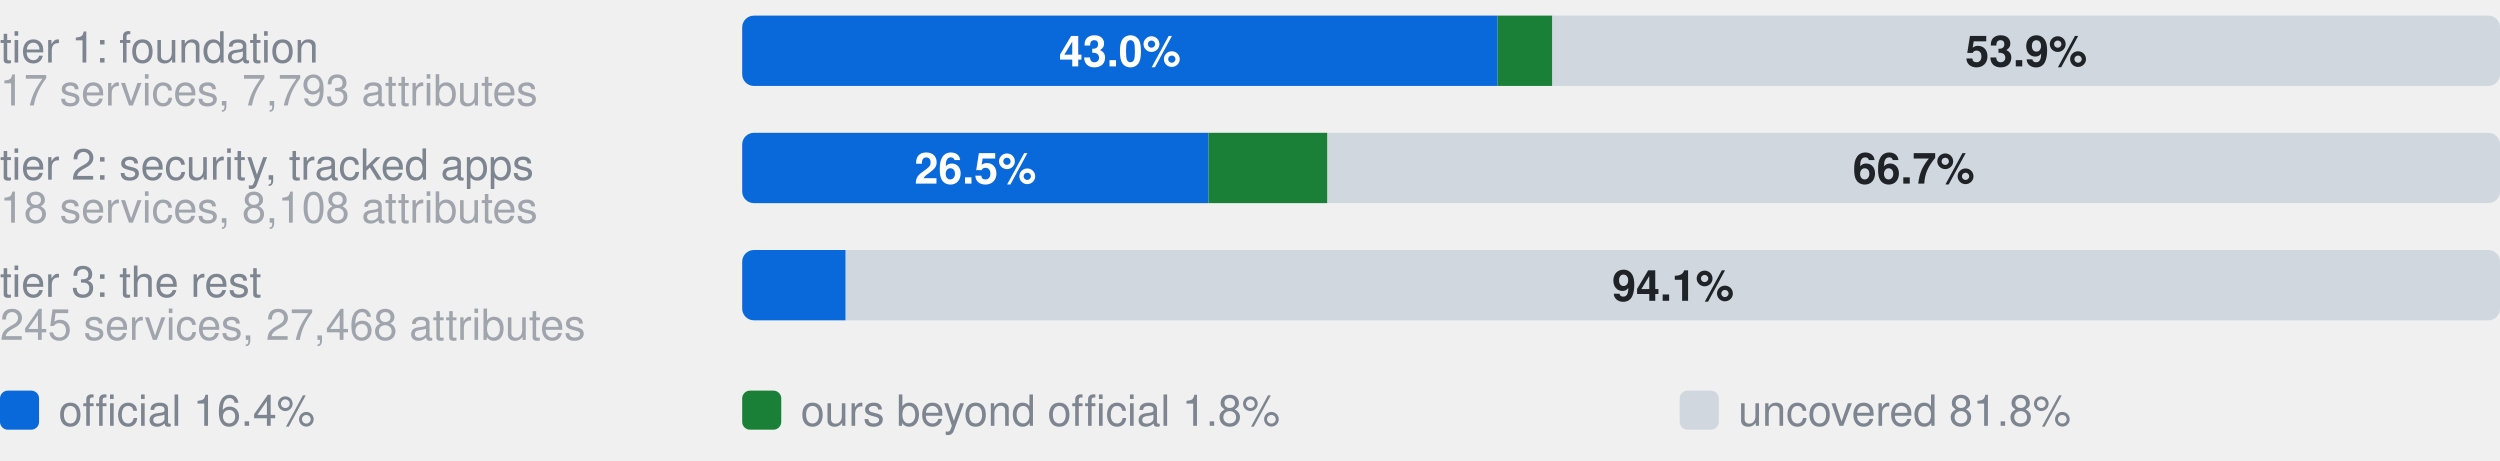
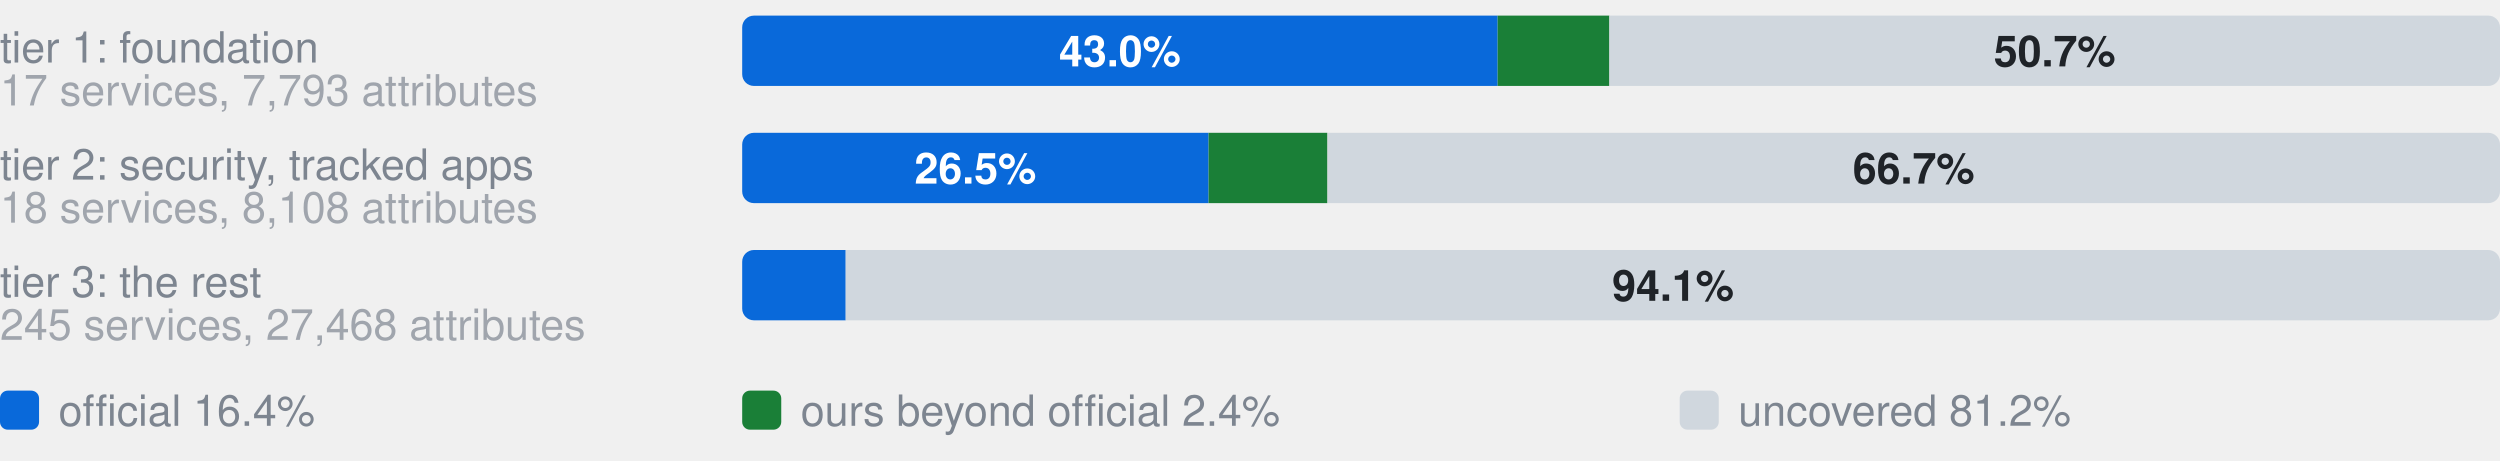
- <svg xmlns="http://www.w3.org/2000/svg" width="640" height="118" viewBox="0 0 640 118" role="img" aria-label="Coverage by tier. tier 1: foundation, 17 services, 7,793 attributes: 43.0% official, 3.1% ours beyond official, 53.9% uncovered, of 7793 attributes; tier 2: security, tracked apps, 18 services, 8,108 attributes: 26.5% official, 6.8% ours beyond official, 66.7% uncovered, of 8108 attributes; tier 3: the rest, 245 services, 27,468 attributes: 5.9% official, 0.0% ours beyond official, 94.1% uncovered, of 27468 attributes">
+ <svg xmlns="http://www.w3.org/2000/svg" width="640" height="118" viewBox="0 0 640 118" role="img" aria-label="Coverage by tier. tier 1: foundation, 17 services, 7,793 attributes: 43.0% official, 6.4% ours beyond official, 50.7% uncovered, of 7793 attributes; tier 2: security, tracked apps, 18 services, 8,108 attributes: 26.5% official, 6.8% ours beyond official, 66.7% uncovered, of 8108 attributes; tier 3: the rest, 245 services, 27,468 attributes: 5.9% official, 0.0% ours beyond official, 94.1% uncovered, of 27468 attributes">
  <style>text{font-family:-apple-system,BlinkMacSystemFont,"Segoe UI",Helvetica,Arial,sans-serif}.s{font-size:11px;font-weight:600}.t{font-size:11px;fill:#7d8590}.h{font-size:12px;font-weight:600;fill:#7d8590}</style>
  <text x="0" y="16.0" class="t">tier 1: foundation</text>
  <text x="0" y="27.0" class="t" opacity="0.7">17 services, 7,793 attributes</text>
  <clipPath id="g0">
    <rect x="190.0" y="4.0" width="450.0" height="18.0" rx="3" />
  </clipPath>
  <g clip-path="url(#g0)">
    <rect x="190.0" y="4.0" width="193.4" height="18.0" fill="#0969da" />
-     <rect x="383.4" y="4.0" width="14.0" height="18.0" fill="#1a7f37" />
-     <rect x="397.4" y="4.0" width="242.6" height="18.0" fill="#d0d7de" />
+     <rect x="383.4" y="4.0" width="28.6" height="18.0" fill="#1a7f37" />
+     <rect x="412.0" y="4.0" width="228.0" height="18.0" fill="#d0d7de" />
  </g>
  <text x="286.7" y="17.0" text-anchor="middle" fill="#fff" class="s">43.0%</text>
-   <text x="518.7" y="17.0" text-anchor="middle" fill="#1f2328" class="s">53.9%</text>
+   <text x="526.0" y="17.0" text-anchor="middle" fill="#1f2328" class="s">50.7%</text>
  <text x="0" y="46.0" class="t">tier 2: security, tracked apps</text>
  <text x="0" y="57.0" class="t" opacity="0.7">18 services, 8,108 attributes</text>
  <clipPath id="g1">
    <rect x="190.0" y="34.0" width="450.0" height="18.0" rx="3" />
  </clipPath>
  <g clip-path="url(#g1)">
    <rect x="190.0" y="34.0" width="119.4" height="18.0" fill="#0969da" />
    <rect x="309.4" y="34.0" width="30.4" height="18.0" fill="#1a7f37" />
    <rect x="339.9" y="34.0" width="300.1" height="18.0" fill="#d0d7de" />
  </g>
  <text x="249.7" y="47.0" text-anchor="middle" fill="#fff" class="s">26.5%</text>
  <text x="489.9" y="47.0" text-anchor="middle" fill="#1f2328" class="s">66.7%</text>
  <text x="0" y="76.0" class="t">tier 3: the rest</text>
  <text x="0" y="87.0" class="t" opacity="0.7">245 services, 27,468 attributes</text>
  <clipPath id="g2">
    <rect x="190.0" y="64.0" width="450.0" height="18.0" rx="3" />
  </clipPath>
  <g clip-path="url(#g2)">
    <rect x="190.0" y="64.0" width="26.5" height="18.0" fill="#0969da" />
    <rect x="216.5" y="64.0" width="0.0" height="18.0" fill="#1a7f37" />
    <rect x="216.5" y="64.0" width="423.5" height="18.0" fill="#d0d7de" />
  </g>
  <text x="428.3" y="77.0" text-anchor="middle" fill="#1f2328" class="s">94.1%</text>
  <rect x="0" y="100" width="10" height="10" rx="2" fill="#0969da" />
  <text x="15" y="109" class="t">official 16.4%</text>
  <rect x="190" y="100" width="10" height="10" rx="2" fill="#1a7f37" />
-   <text x="205" y="109" class="t">ours beyond official 1.8%</text>
+   <text x="205" y="109" class="t">ours beyond official 2.4%</text>
  <rect x="430" y="100" width="10" height="10" rx="2" fill="#d0d7de" />
-   <text x="445" y="109" class="t">uncovered 81.8%</text>
+   <text x="445" y="109" class="t">uncovered 81.2%</text>
</svg>
